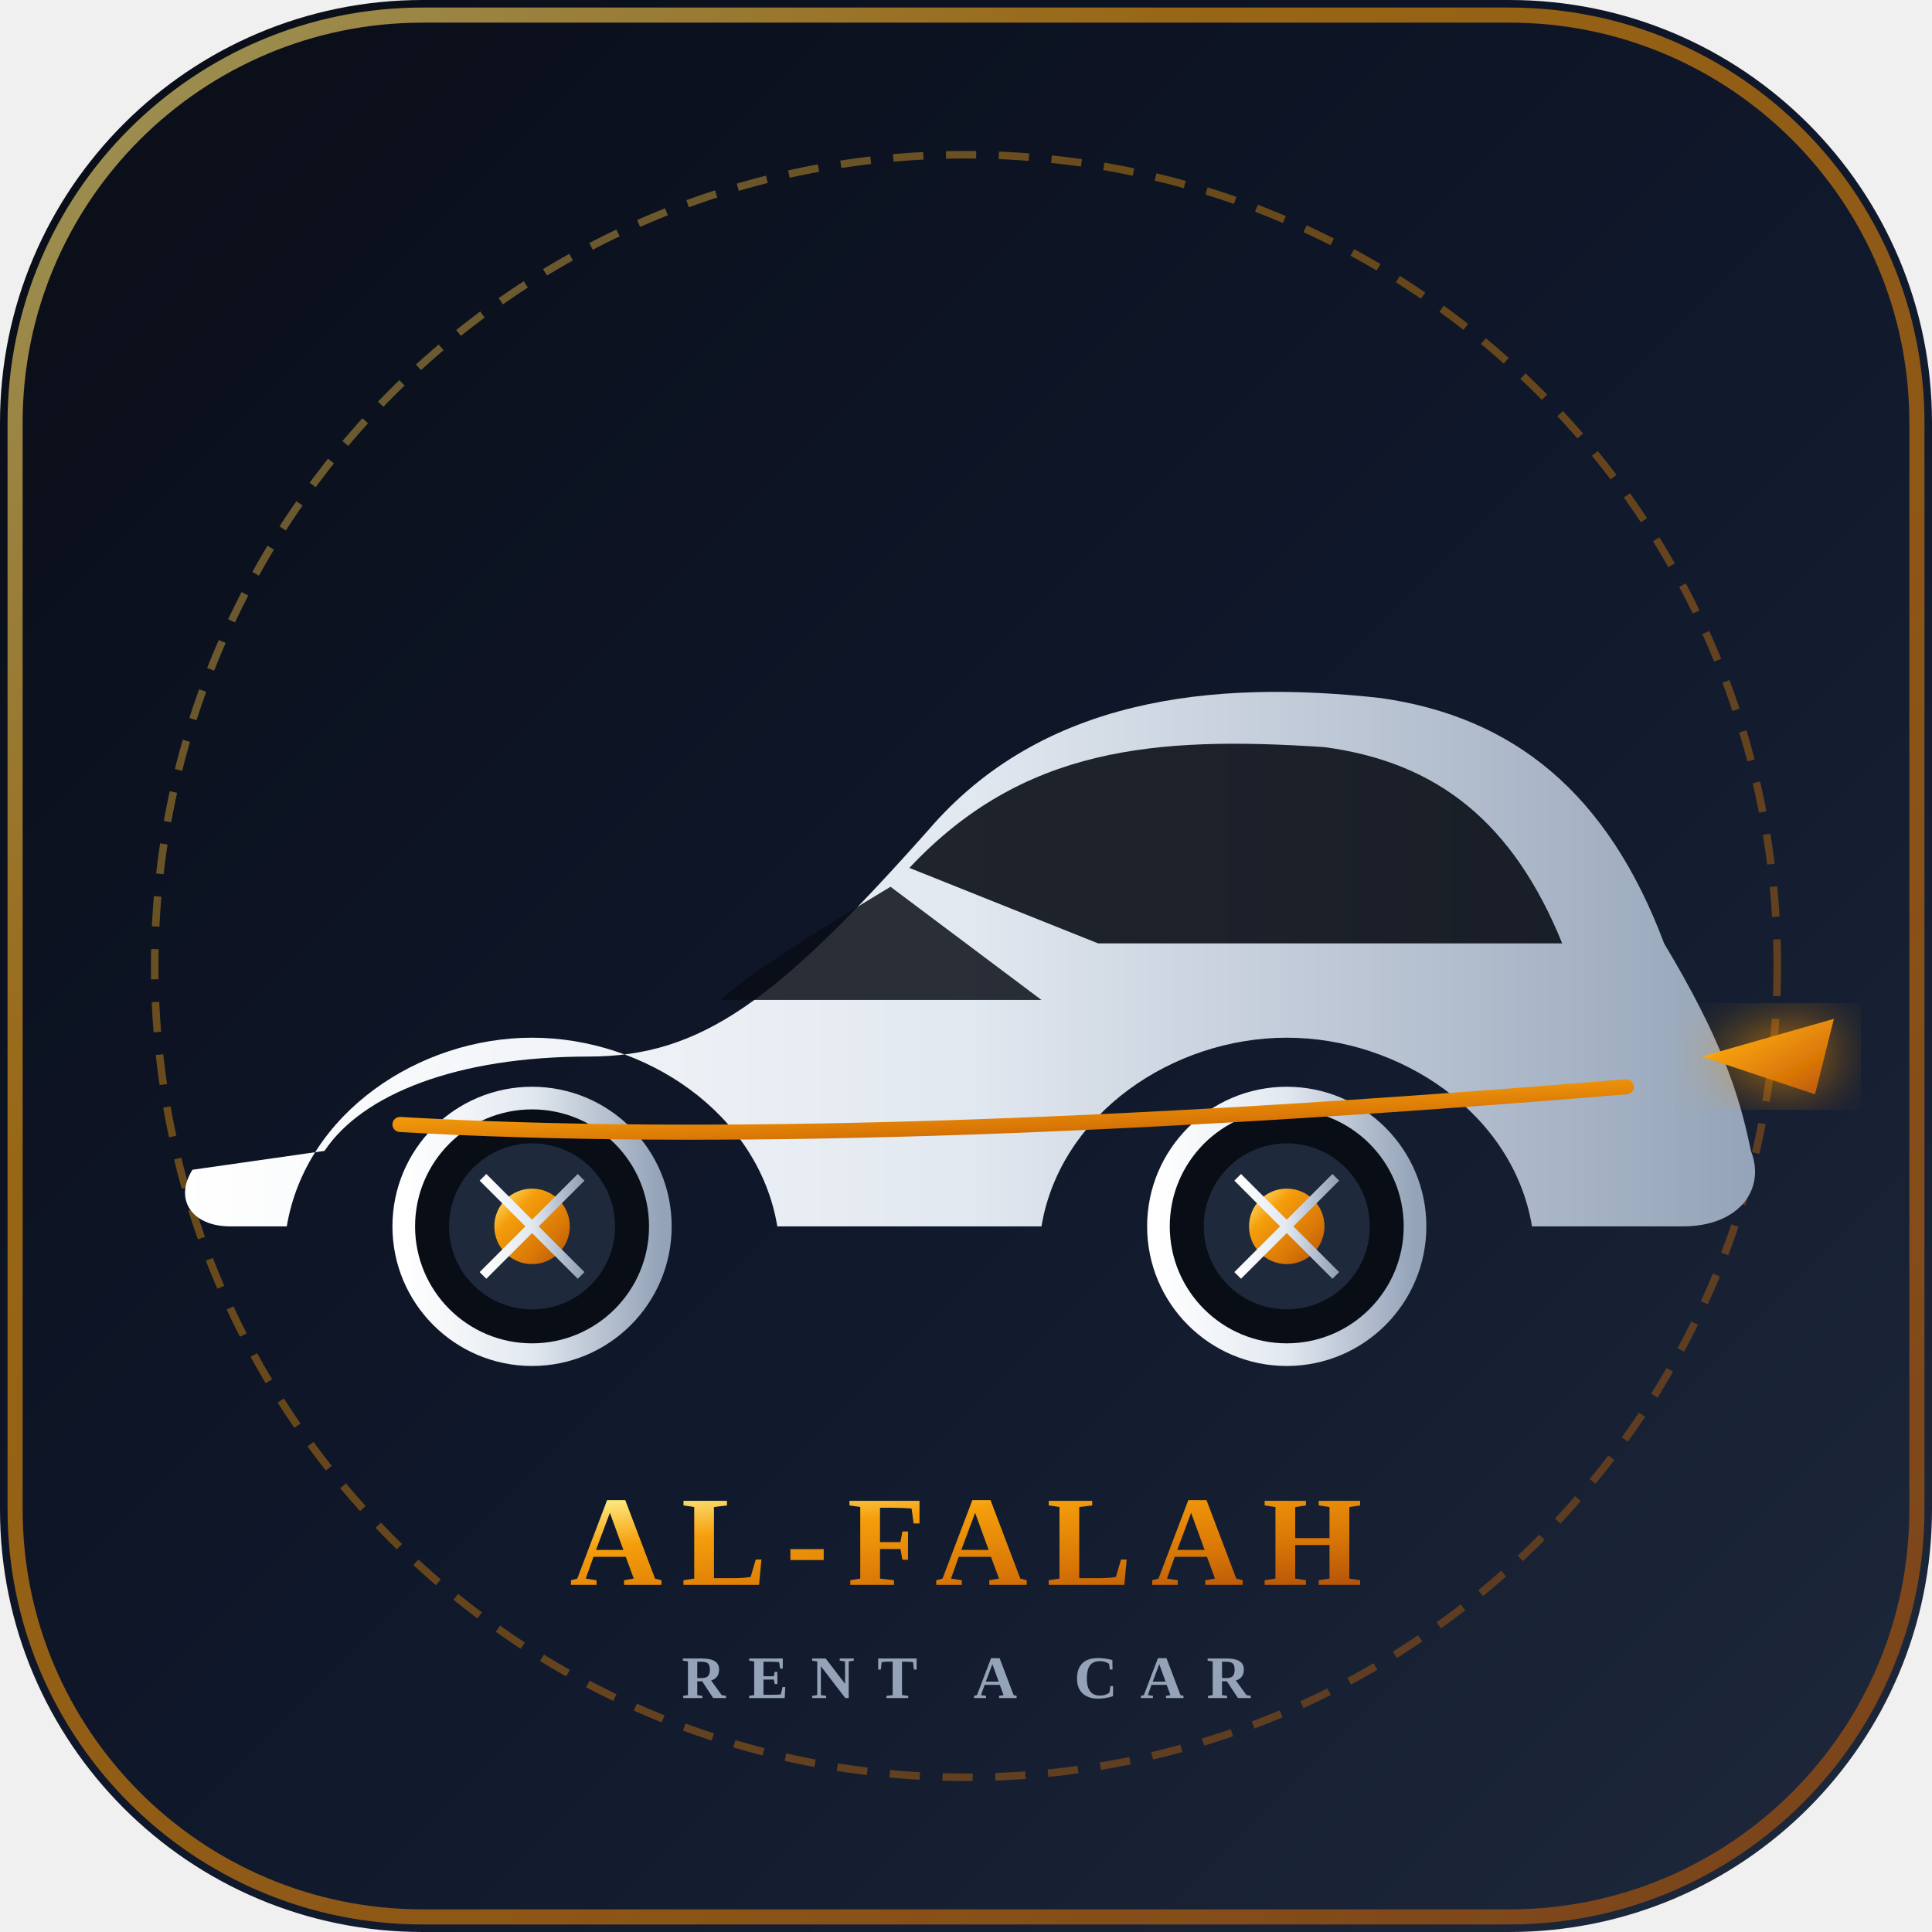
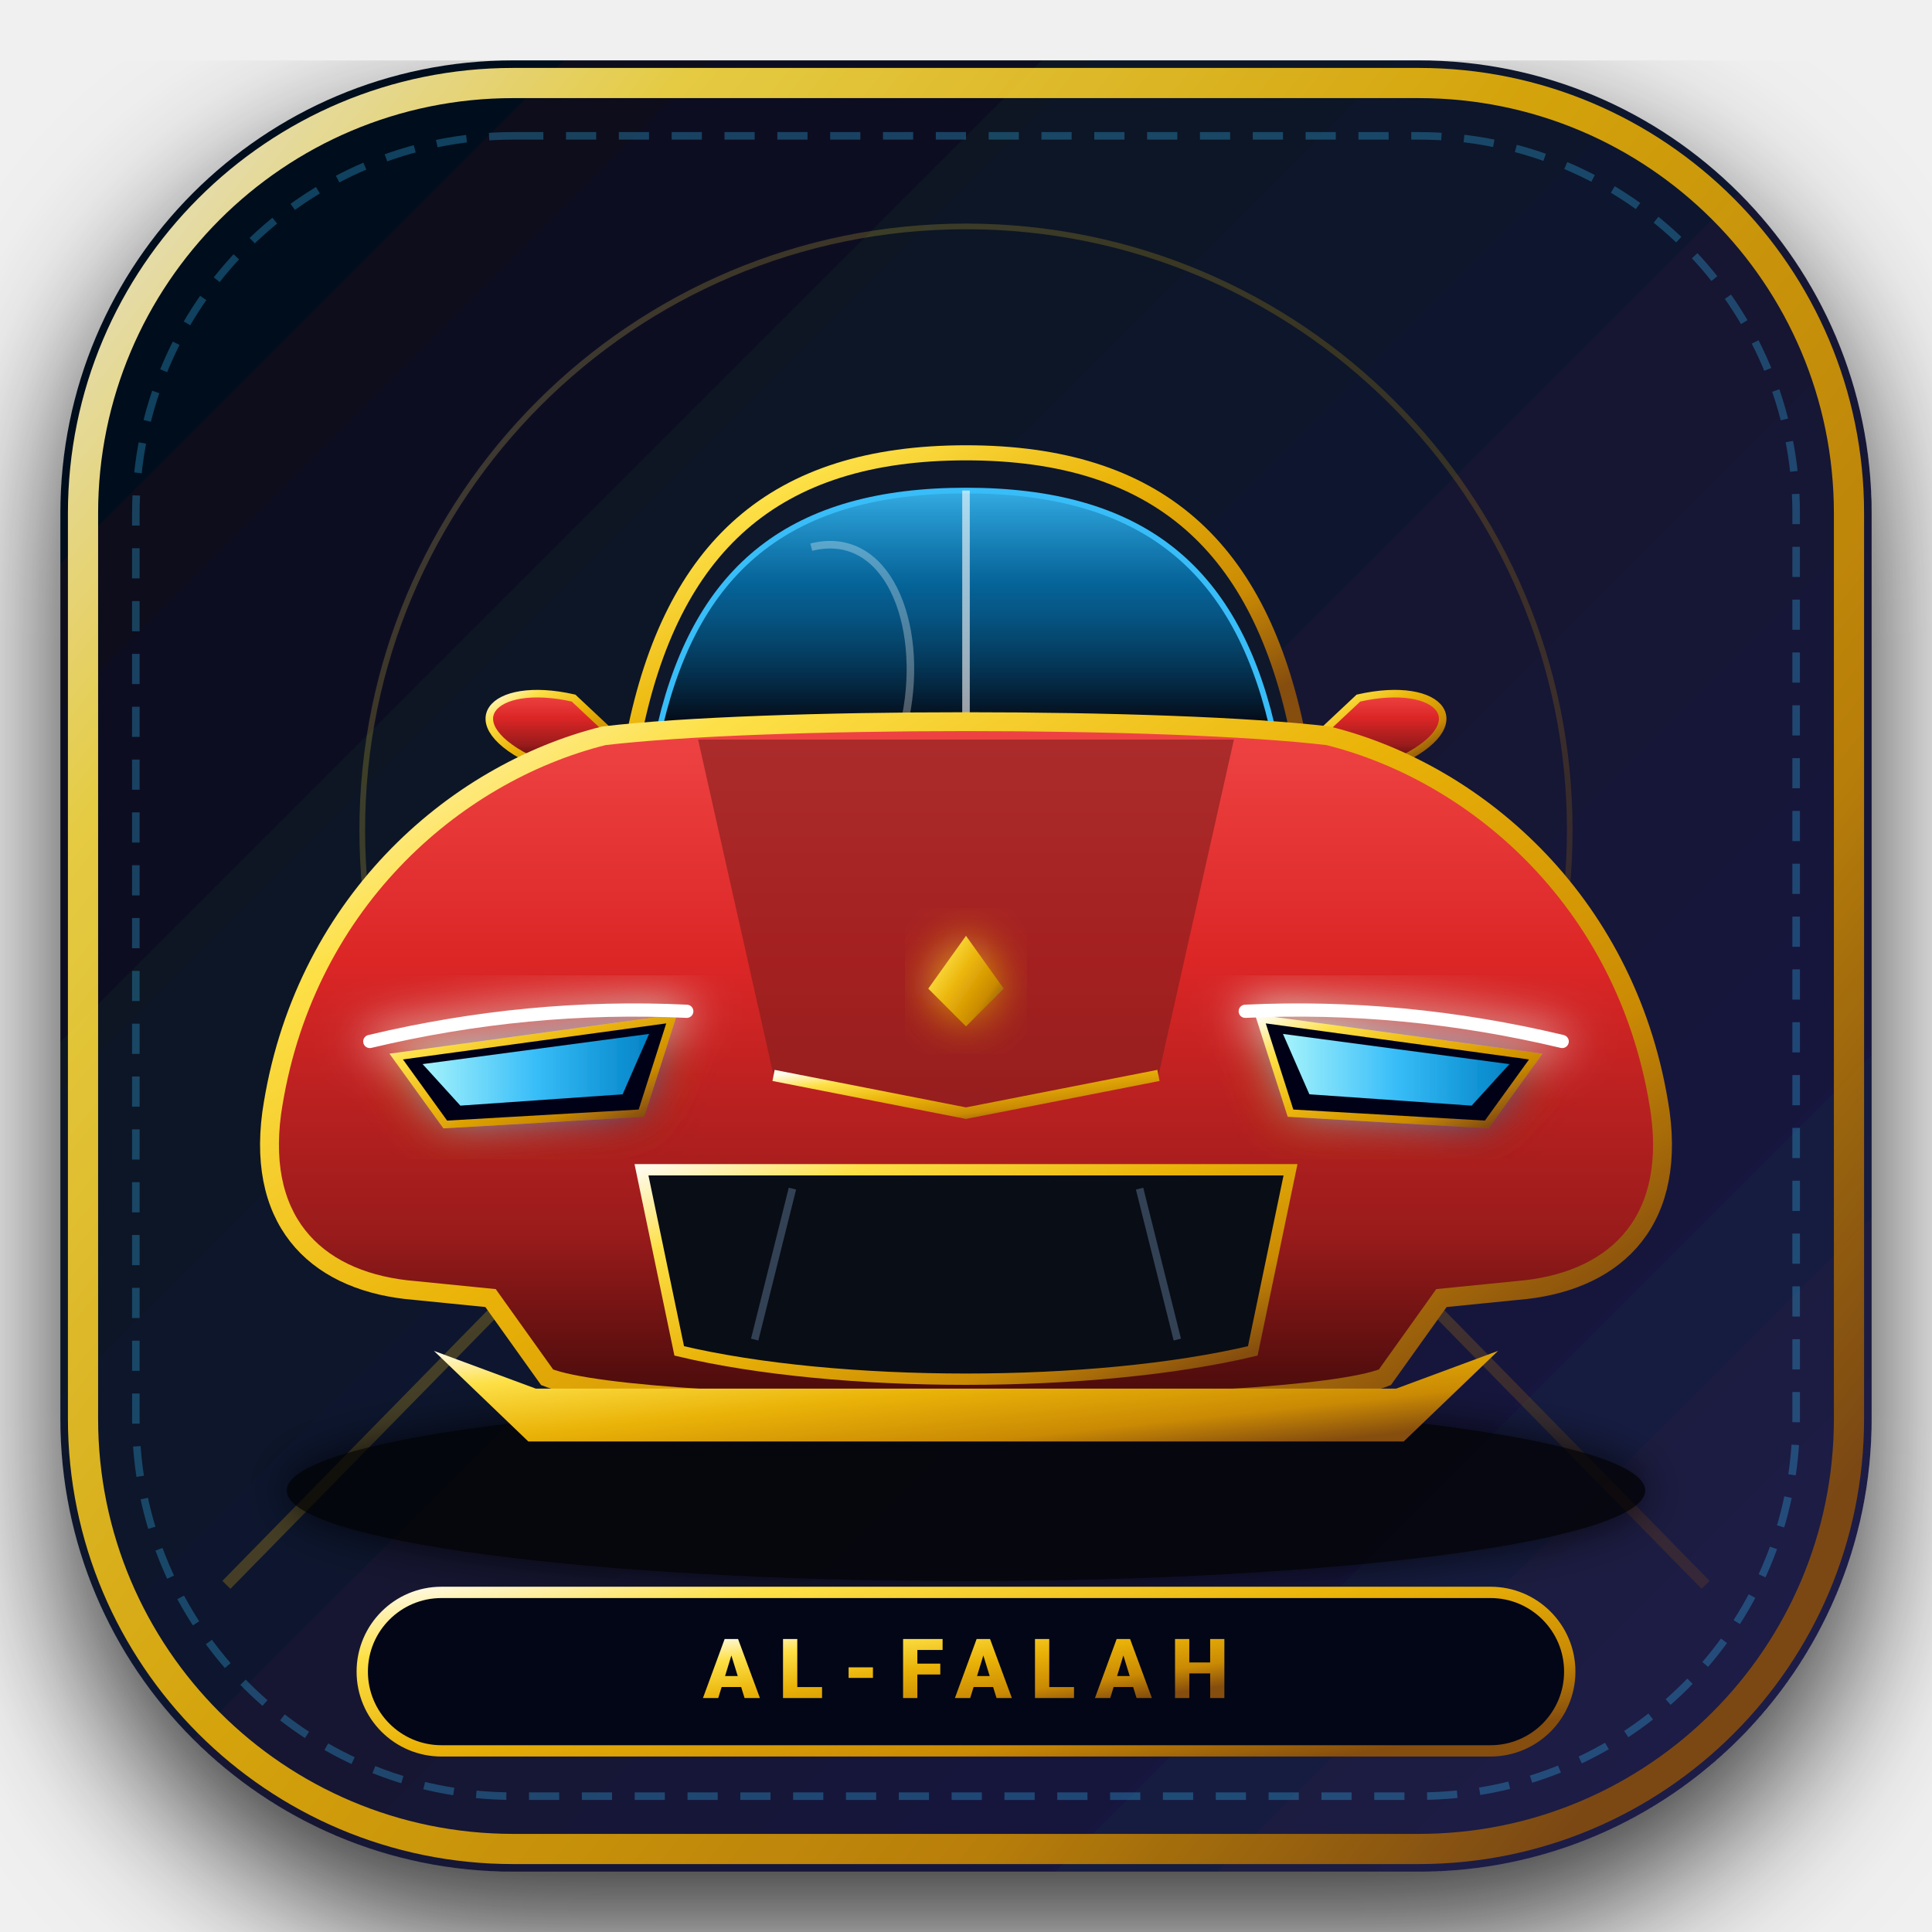
<svg xmlns="http://www.w3.org/2000/svg" viewBox="0 0 512 512" width="100%" height="100%">
  <defs>
-     <linearGradient id="bgGrad" x1="0%" y1="0%" x2="100%" y2="100%">
-       <stop offset="0%" stop-color="#090d16" />
-       <stop offset="50%" stop-color="#0f172a" />
-       <stop offset="100%" stop-color="#1e293b" />
+     <linearGradient id="shieldBg" x1="0%" y1="0%" x2="100%" y2="100%">
+       <stop offset="0%" stop-color="#020617" />
+       <stop offset="40%" stop-color="#0f172a" />
+       <stop offset="100%" stop-color="#1e1b4b" />
    </linearGradient>
-     <linearGradient id="goldGrad" x1="0%" y1="0%" x2="100%" y2="100%">
-       <stop offset="0%" stop-color="#fef08a" />
-       <stop offset="30%" stop-color="#f59e0b" />
-       <stop offset="70%" stop-color="#d97706" />
-       <stop offset="100%" stop-color="#b45309" />
+     <linearGradient id="goldMetallic" x1="0%" y1="0%" x2="100%" y2="80%">
+       <stop offset="0%" stop-color="#fffbeb" />
+       <stop offset="20%" stop-color="#fde047" />
+       <stop offset="50%" stop-color="#eab308" />
+       <stop offset="80%" stop-color="#ca8a04" />
+       <stop offset="100%" stop-color="#854d0e" />
    </linearGradient>
-     <linearGradient id="silverGrad" x1="0%" y1="0%" x2="100%" y2="0%">
-       <stop offset="0%" stop-color="#ffffff" />
-       <stop offset="50%" stop-color="#e2e8f0" />
-       <stop offset="100%" stop-color="#94a3b8" />
+     <linearGradient id="carBodyGrad" x1="0%" y1="0%" x2="0%" y2="100%">
+       <stop offset="0%" stop-color="#ef4444" />
+       <stop offset="35%" stop-color="#dc2626" />
+       <stop offset="75%" stop-color="#991b1b" />
+       <stop offset="100%" stop-color="#450a0a" />
    </linearGradient>
-     <filter id="glow" x="-20%" y="-20%" width="140%" height="140%">
-       <feGaussianBlur stdDeviation="8" result="blur" />
-       <feComposite in="SourceGraphic" in2="blur" operator="over" />
+     <linearGradient id="glassGrad" x1="0%" y1="0%" x2="0%" y2="100%">
+       <stop offset="0%" stop-color="#38bdf8" stop-opacity="0.9" />
+       <stop offset="40%" stop-color="#0284c7" stop-opacity="0.7" />
+       <stop offset="100%" stop-color="#030712" stop-opacity="0.95" />
+     </linearGradient>
+     <linearGradient id="neonCyan" x1="0%" y1="0%" x2="100%" y2="0%">
+       <stop offset="0%" stop-color="#a5f3fc" />
+       <stop offset="50%" stop-color="#38bdf8" />
+       <stop offset="100%" stop-color="#0284c7" />
+     </linearGradient>
+     <filter id="neonGlow" x="-30%" y="-30%" width="160%" height="160%">
+       <feGaussianBlur stdDeviation="6" result="blur" />
+       <feMerge>
+         <feMergeNode in="blur" />
+         <feMergeNode in="SourceGraphic" />
+       </feMerge>
+     </filter>
+     <filter id="badgeShadow" x="-20%" y="-20%" width="140%" height="140%">
+       <feDropShadow dx="0" dy="16" stdDeviation="20" flood-color="#000000" flood-opacity="0.8" />
    </filter>
  </defs>
-   <rect width="512" height="512" rx="112" fill="url(#bgGrad)" />
-   <rect width="504" height="504" x="4" y="4" rx="108" fill="none" stroke="url(#goldGrad)" stroke-width="4" opacity="0.6" />
-   <circle cx="256" cy="256" r="215" fill="none" stroke="url(#goldGrad)" stroke-width="2" stroke-dasharray="8 6" opacity="0.4" />
-   <path d="M 80 340 L 432 340" stroke="url(#goldGrad)" stroke-width="3" stroke-linecap="round" opacity="0.5" filter="url(#glow)" />
-   <g transform="translate(46, 120)">
-     <path d="M 40 185               C 50 170, 75 160, 110 160               C 140 160, 160 145, 200 100               C 230 65, 275 60, 320 65               C 355 70, 380 90, 395 130               C 410 155, 415 170, 418 185               C 422 195, 415 205, 400 205               L 360 205               C 355 175, 325 155, 295 155               C 265 155, 235 175, 230 205               L 160 205               C 155 175, 125 155, 95 155               C 65 155, 35 175, 30 205               L 15 205               C 5 205, 0 198, 5 190               Z" fill="url(#silverGrad)" />
-     <path d="M 195 110               C 225 78, 260 75, 305 78               C 335 82, 355 98, 368 130               L 245 130               Z" fill="#090d16" opacity="0.9" />
-     <path d="M 145 145               L 230 145               L 190 115               C 165 130, 150 140, 145 145               Z" fill="#090d16" opacity="0.85" />
-     <polygon points="405,160 440,150 435,170" fill="url(#goldGrad)" filter="url(#glow)" />
-     <g transform="translate(295, 205)">
-       <circle cx="0" cy="0" r="34" fill="#090d16" stroke="url(#silverGrad)" stroke-width="6" />
-       <circle cx="0" cy="0" r="22" fill="#1e293b" />
-       <circle cx="0" cy="0" r="10" fill="url(#goldGrad)" />
-       <line x1="-18" y1="0" x2="18" y2="0" stroke="url(#silverGrad)" stroke-width="2.5" />
-       <line x1="0" y1="-18" x2="0" y2="18" stroke="url(#silverGrad)" stroke-width="2.5" />
-       <line x1="-13" y1="-13" x2="13" y2="13" stroke="url(#silverGrad)" stroke-width="2.5" />
-       <line x1="-13" y1="13" x2="13" y2="-13" stroke="url(#silverGrad)" stroke-width="2.5" />
+   <rect x="16" y="16" width="480" height="480" rx="120" fill="url(#shieldBg)" filter="url(#badgeShadow)" />
+   <rect x="22" y="22" width="468" height="468" rx="114" fill="none" stroke="url(#goldMetallic)" stroke-width="8" opacity="0.9" />
+   <rect x="36" y="36" width="440" height="440" rx="100" fill="none" stroke="#38bdf8" stroke-width="2" stroke-opacity="0.3" stroke-dasharray="8 6" />
+   <path d="M 60 420 L 256 220 L 452 420" stroke="url(#goldMetallic)" stroke-width="3" stroke-opacity="0.25" fill="none" />
+   <circle cx="256" cy="220" r="160" fill="none" stroke="url(#goldMetallic)" stroke-width="1.5" stroke-opacity="0.2" />
+   <g transform="translate(0, 10)">
+     <ellipse cx="256" cy="385" rx="180" ry="24" fill="#000000" opacity="0.75" filter="url(#neonGlow)" />
+     <path d="M 168 185               C 178 135, 205 110, 256 110               C 307 110, 334 135, 344 185               Z" fill="#0f172a" stroke="url(#goldMetallic)" stroke-width="4" />
+     <path d="M 175 182               C 185 140, 210 120, 256 120               C 302 120, 327 140, 337 182               Z" fill="url(#glassGrad)" stroke="#38bdf8" stroke-width="1.5" />
+     <path d="M 256 120 L 256 182" stroke="#ffffff" stroke-width="2" stroke-opacity="0.6" />
+     <path d="M 215 135 C 235 130, 245 155, 240 180" stroke="#ffffff" stroke-width="2" stroke-opacity="0.3" fill="none" />
+     <path d="M 152 175 C 130 170, 120 182, 142 192 L 168 190 Z" fill="url(#carBodyGrad)" stroke="url(#goldMetallic)" stroke-width="2" />
+     <path d="M 360 175 C 382 170, 392 182, 370 192 L 344 190 Z" fill="url(#carBodyGrad)" stroke="url(#goldMetallic)" stroke-width="2" />
+     <path d="M 160 185               C 120 195, 80 230, 72 285               C 68 315, 85 330, 110 332               L 130 334               L 145 355               C 170 365, 342 365, 367 355               L 382 334               L 402 332               C 427 330, 444 315, 440 285               C 432 230, 392 195, 352 185               C 310 180, 202 180, 160 185               Z" fill="url(#carBodyGrad)" stroke="url(#goldMetallic)" stroke-width="5" />
+     <path d="M 185 186 L 205 275 L 256 285 L 307 275 L 327 186" fill="#7f1d1d" opacity="0.6" />
+     <path d="M 205 275 L 256 285 L 307 275" stroke="url(#goldMetallic)" stroke-width="3" fill="none" />
+     <line x1="256" y1="184" x2="256" y2="283" stroke="url(#goldMetallic)" stroke-width="2" stroke-opacity="0.8" />
+     <path d="M 170 300               L 342 300               L 332 348               C 290 358, 222 358, 180 348               Z" fill="#090d16" stroke="url(#goldMetallic)" stroke-width="3" />
+     <line x1="210" y1="305" x2="200" y2="345" stroke="#334155" stroke-width="2" />
+     <line x1="256" y1="302" x2="256" y2="352" stroke="url(#goldMetallic)" stroke-width="2.5" />
+     <line x1="302" y1="305" x2="312" y2="345" stroke="#334155" stroke-width="2" />
+     <path d="M 115 348 L 140 372 L 372 372 L 397 348 L 370 358 L 142 358 Z" fill="url(#goldMetallic)" />
+     <g filter="url(#neonGlow)">
+       <polygon points="105,270 178,260 170,285 118,288" fill="#020617" stroke="url(#goldMetallic)" stroke-width="2" />
+       <polygon points="112,272 172,264 165,280 122,283" fill="url(#neonCyan)" />
+       <path d="M 98 266 Q 140 256 182 258" stroke="#ffffff" stroke-width="3.5" stroke-linecap="round" fill="none" />
    </g>
-     <g transform="translate(95, 205)">
-       <circle cx="0" cy="0" r="34" fill="#090d16" stroke="url(#silverGrad)" stroke-width="6" />
-       <circle cx="0" cy="0" r="22" fill="#1e293b" />
-       <circle cx="0" cy="0" r="10" fill="url(#goldGrad)" />
-       <line x1="-18" y1="0" x2="18" y2="0" stroke="url(#silverGrad)" stroke-width="2.5" />
-       <line x1="0" y1="-18" x2="0" y2="18" stroke="url(#silverGrad)" stroke-width="2.5" />
-       <line x1="-13" y1="-13" x2="13" y2="13" stroke="url(#silverGrad)" stroke-width="2.5" />
-       <line x1="-13" y1="13" x2="13" y2="-13" stroke="url(#silverGrad)" stroke-width="2.5" />
+     <g filter="url(#neonGlow)">
+       <polygon points="407,270 334,260 342,285 394,288" fill="#020617" stroke="url(#goldMetallic)" stroke-width="2" />
+       <polygon points="400,272 340,264 347,280 390,283" fill="url(#neonCyan)" />
+       <path d="M 414 266 Q 372 256 330 258" stroke="#ffffff" stroke-width="3.5" stroke-linecap="round" fill="none" />
    </g>
-     <path d="M 60 178 Q 180 185 385 168" stroke="url(#goldGrad)" stroke-width="4" stroke-linecap="round" fill="none" />
+     <polygon points="256,238 266,252 256,262 246,252" fill="url(#goldMetallic)" filter="url(#neonGlow)" />
  </g>
-   <text x="256" y="420" text-anchor="middle" fill="url(#goldGrad)" font-family="'Times New Roman', Georgia, serif" font-size="34" font-weight="bold" letter-spacing="5">
-     AL-FALAH
-   </text>
-   <text x="256" y="450" text-anchor="middle" fill="#94a3b8" font-family="'Times New Roman', Georgia, serif" font-size="16" font-weight="bold" letter-spacing="6">
-     RENT A CAR
-   </text>
+   <g transform="translate(0, 440)">
+     <rect x="96" y="-18" width="320" height="42" rx="21" fill="#020617" stroke="url(#goldMetallic)" stroke-width="3" />
+     <text x="256" y="10" text-anchor="middle" fill="url(#goldMetallic)" font-family="system-ui, -apple-system, 'Segoe UI', Roboto, sans-serif" font-size="22" font-weight="900" letter-spacing="5">
+       AL-FALAH
+     </text>
+   </g>
</svg>
